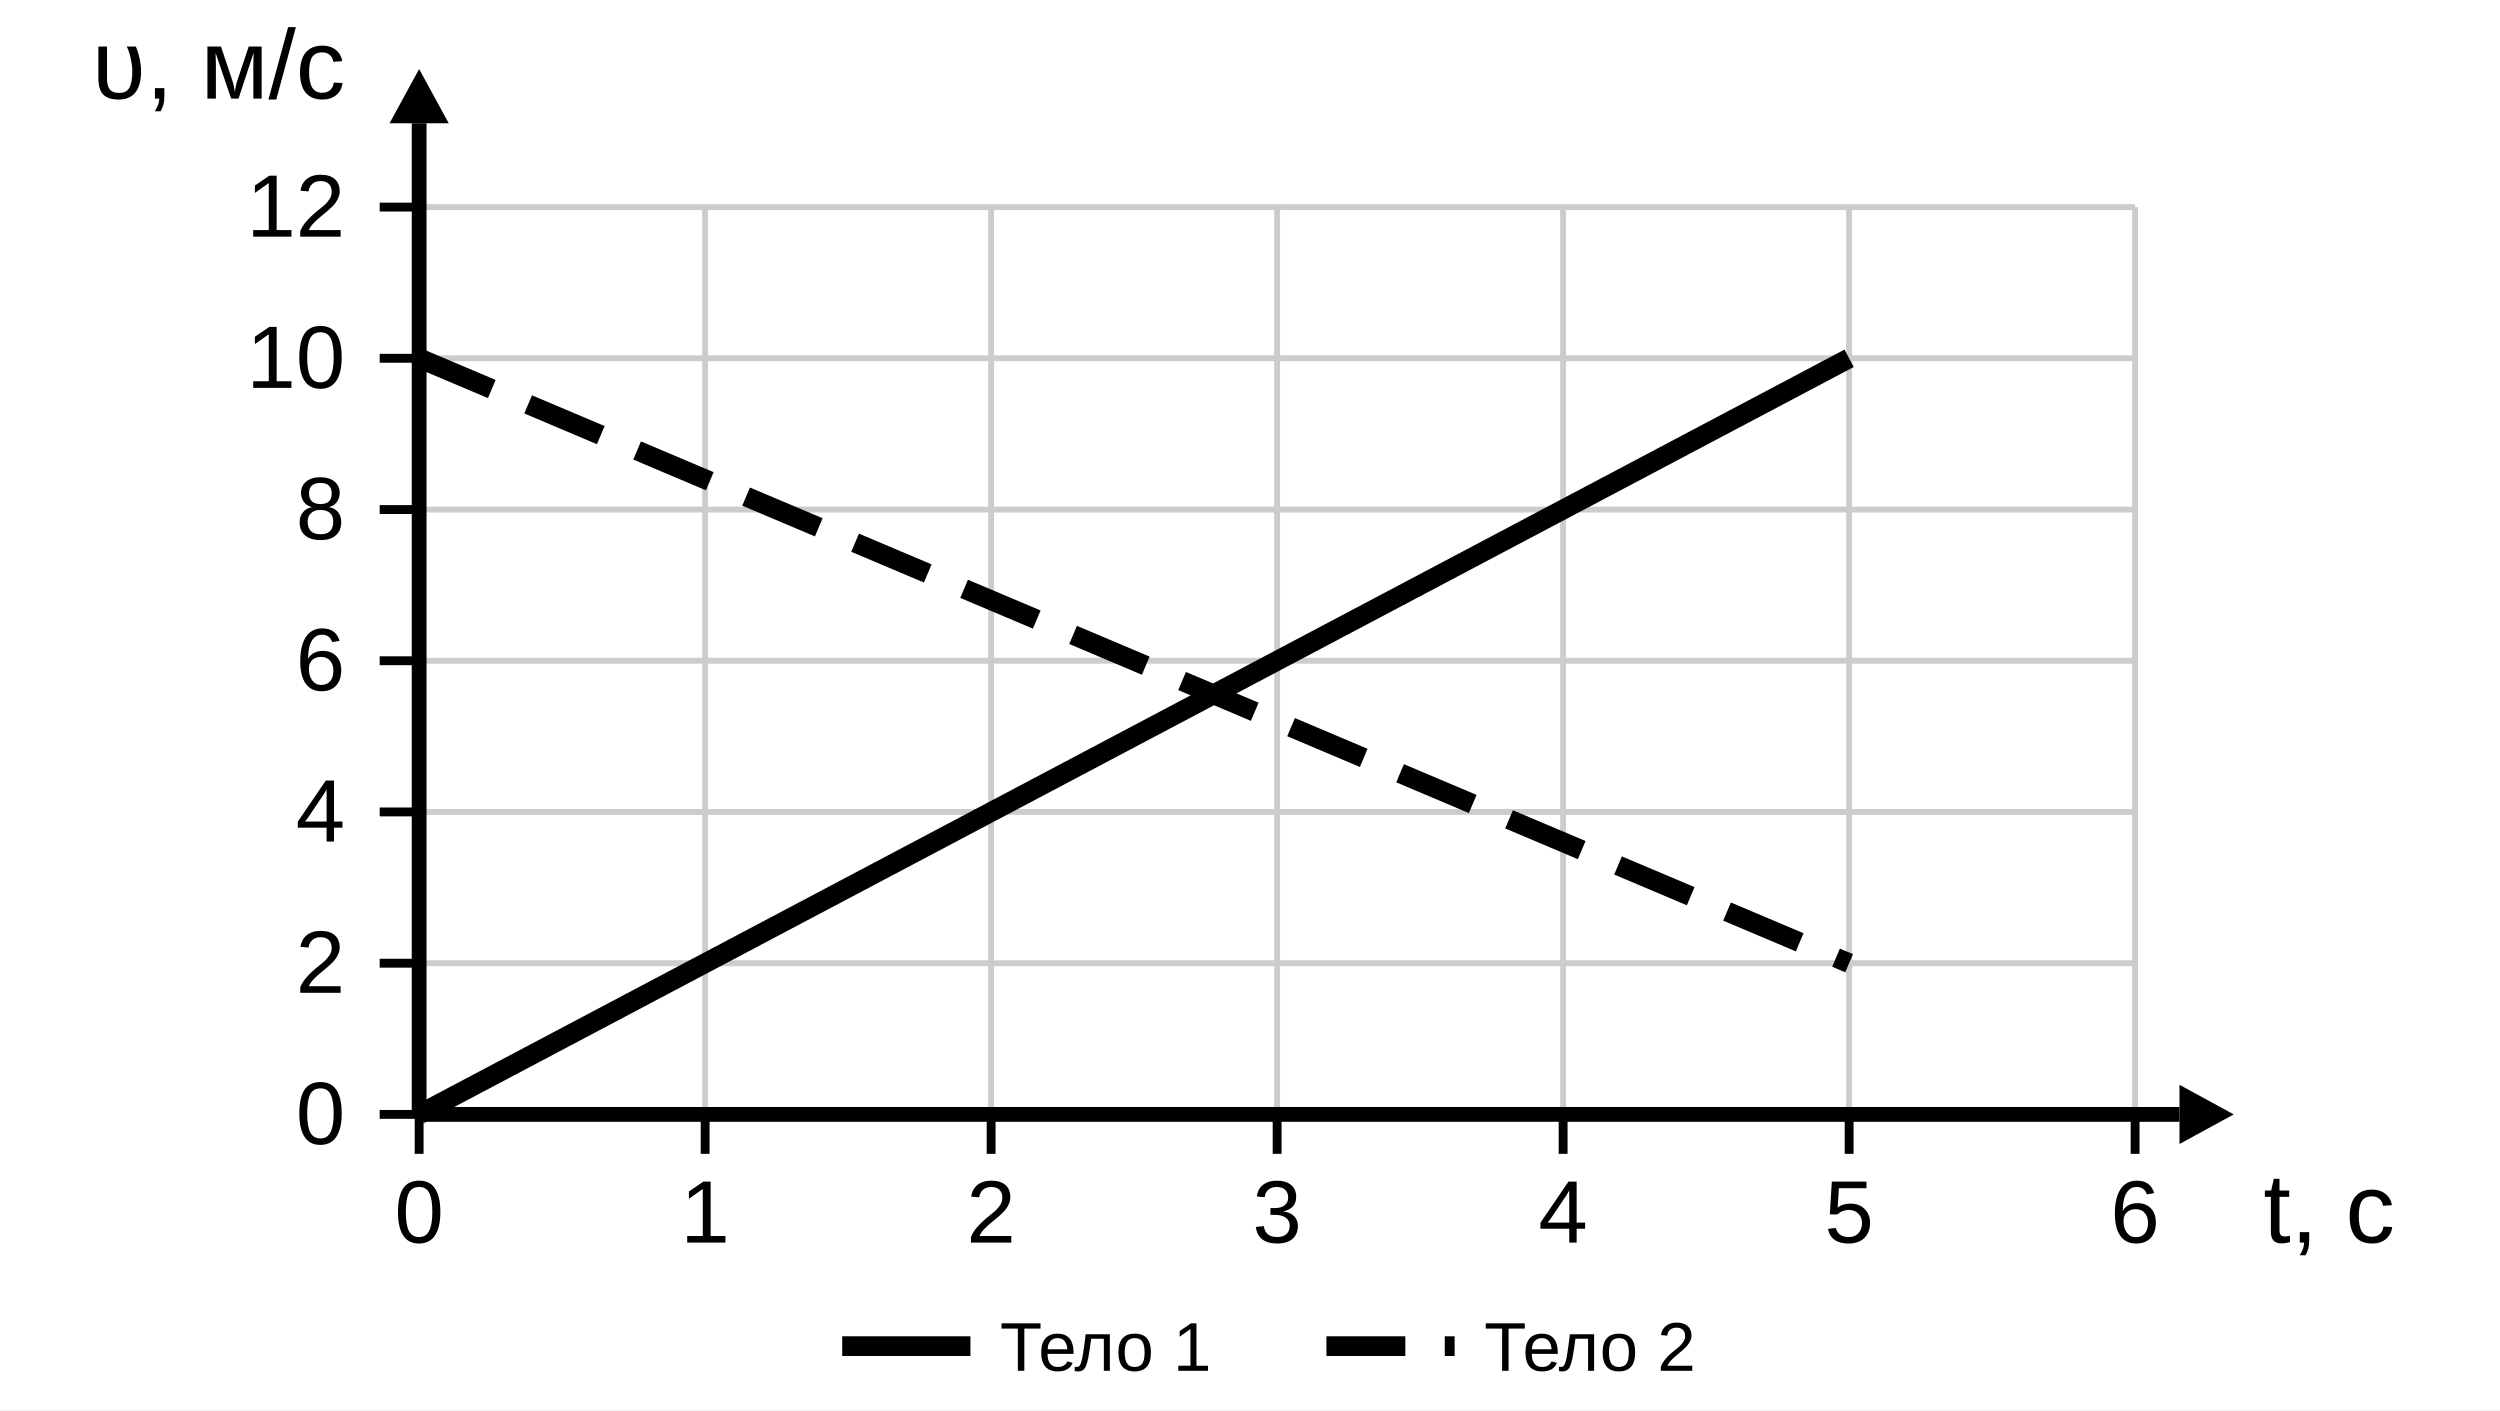
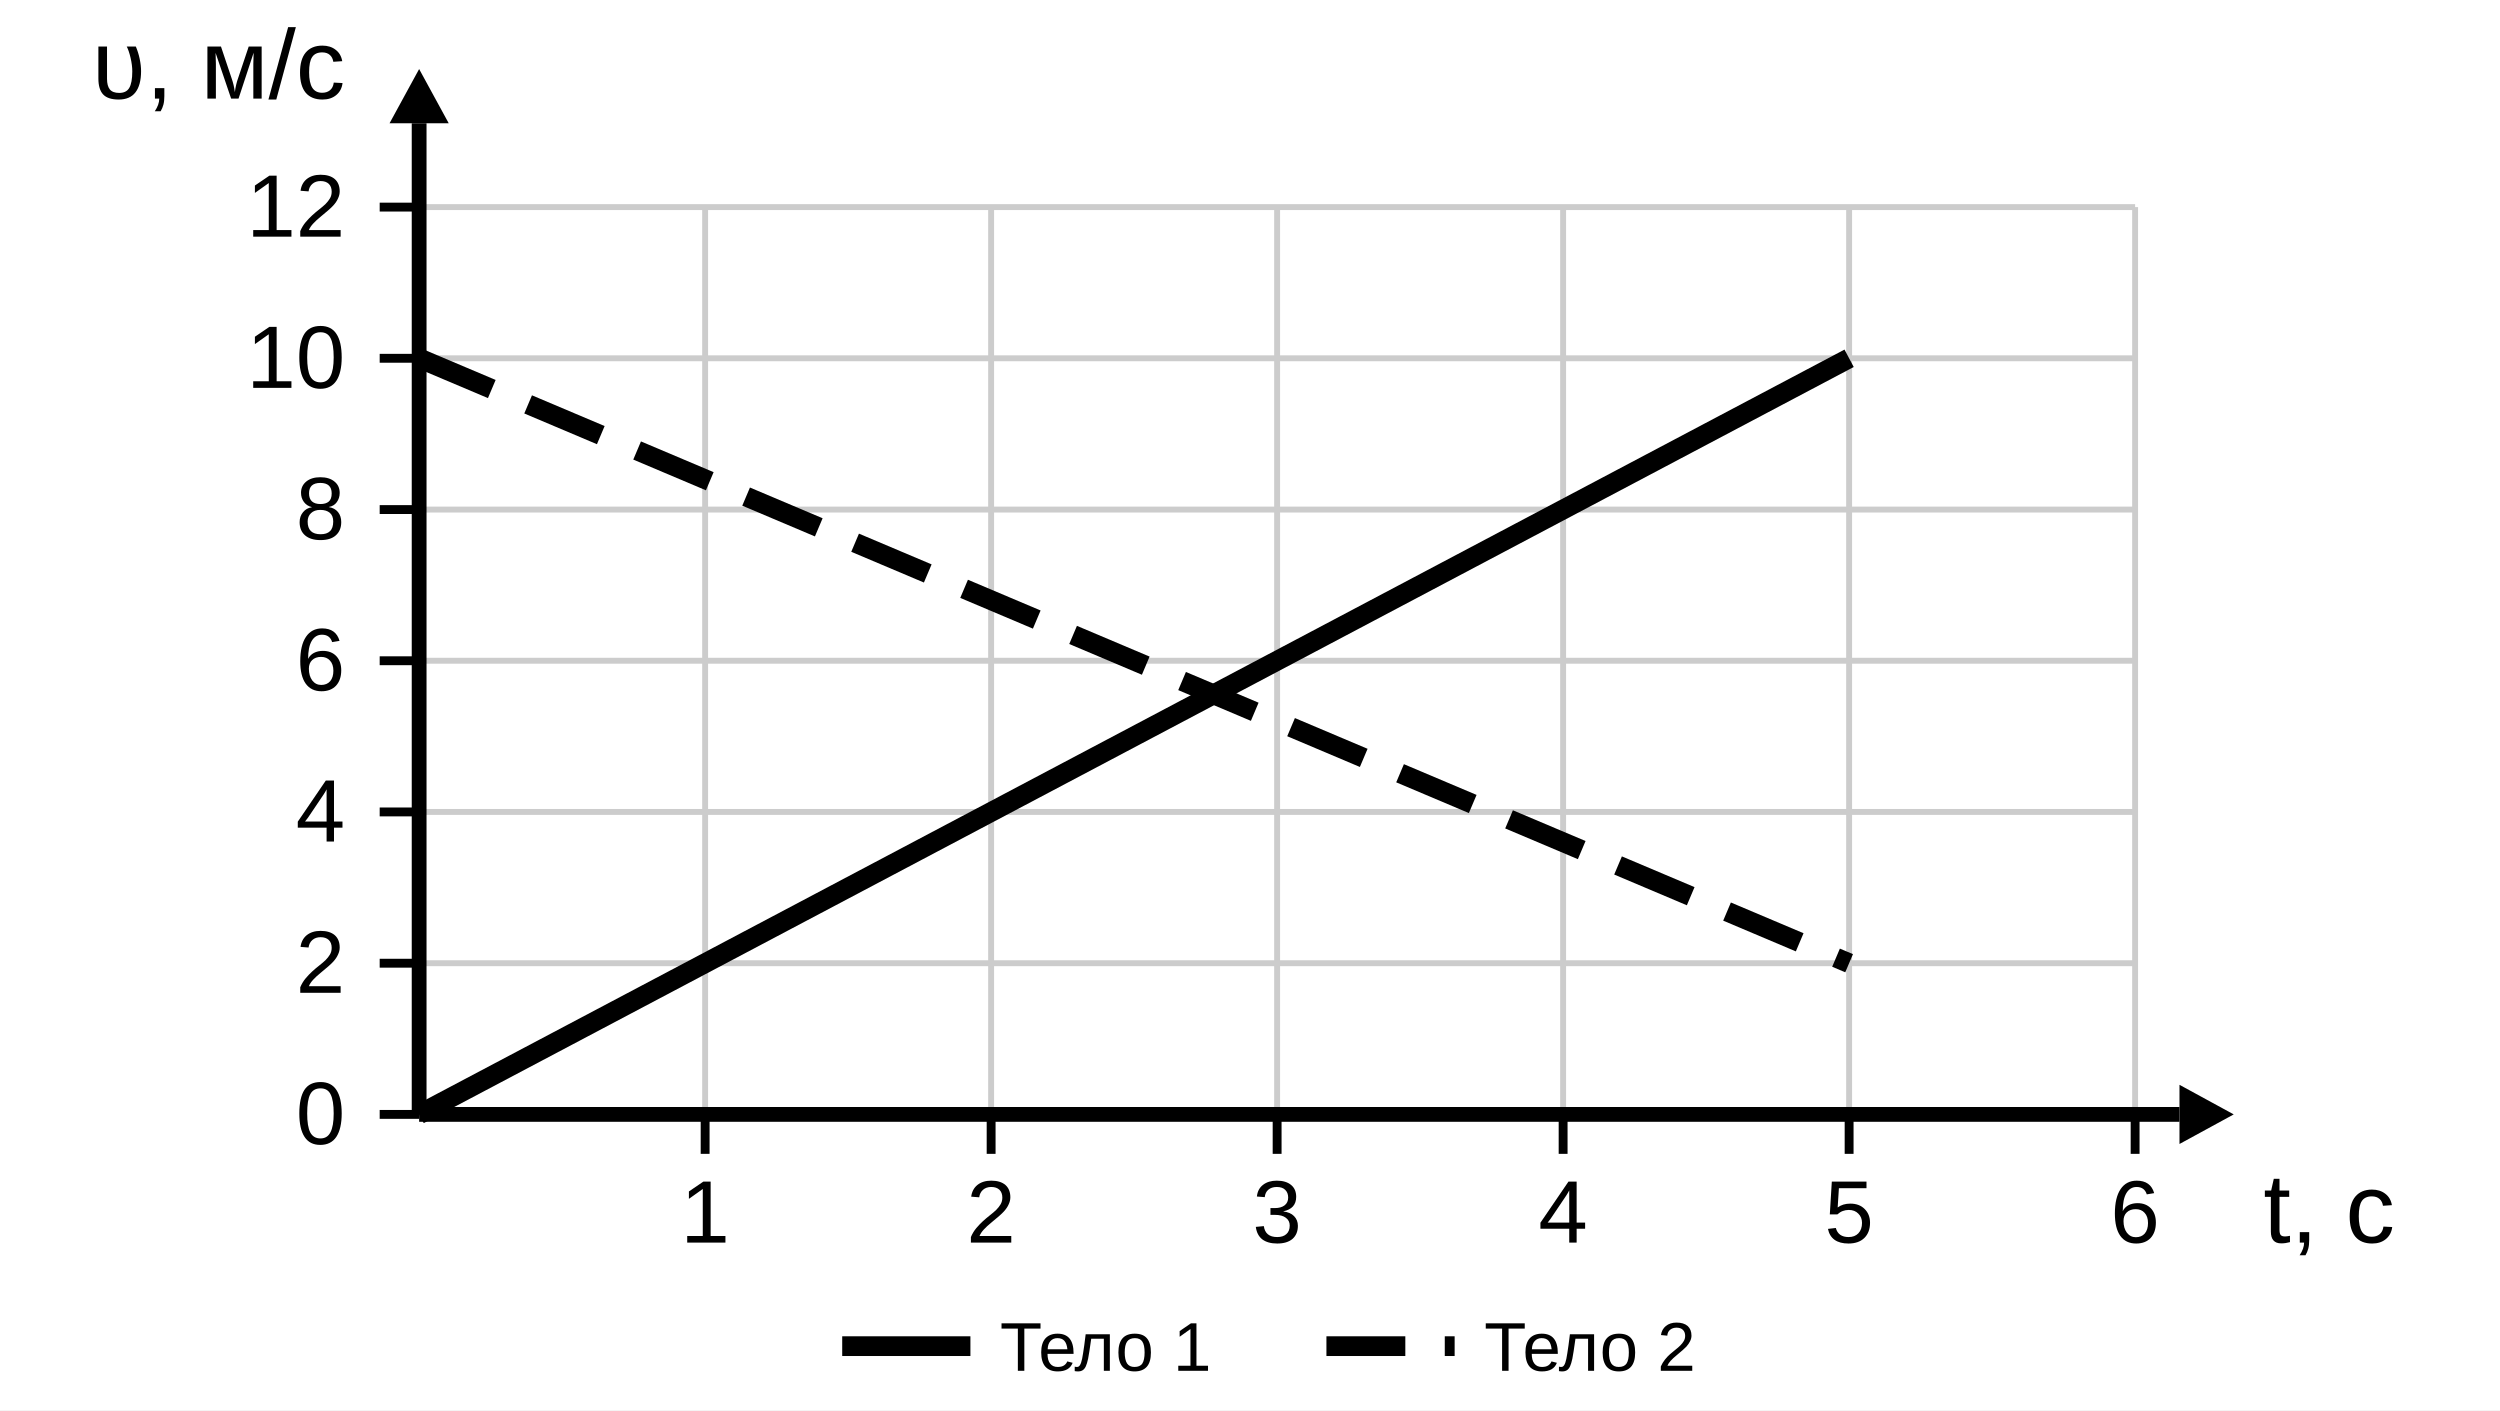
<svg xmlns="http://www.w3.org/2000/svg" class="visual-svg" viewBox="-42.5 -21 253.5 143" font-family="PT Sans, Segoe UI, Verdana, Arial, sans-serif" width="380.25" height="214.5">
  <rect x="-42.5" y="-21" width="253.5" height="143" fill="#fff" />
  <line x1="0" y1="0" x2="0" y2="92" fill="none" stroke="#ccc" stroke-width="0.6" />
  <line x1="29" y1="0" x2="29" y2="92" fill="none" stroke="#ccc" stroke-width="0.6" />
  <line x1="58" y1="0" x2="58" y2="92" fill="none" stroke="#ccc" stroke-width="0.6" />
  <line x1="87" y1="0" x2="87" y2="92" fill="none" stroke="#ccc" stroke-width="0.6" />
  <line x1="116" y1="0" x2="116" y2="92" fill="none" stroke="#ccc" stroke-width="0.6" />
  <line x1="145" y1="0" x2="145" y2="92" fill="none" stroke="#ccc" stroke-width="0.6" />
  <line x1="174" y1="0" x2="174" y2="92" fill="none" stroke="#ccc" stroke-width="0.6" />
  <line x1="0" y1="92" x2="174" y2="92" fill="none" stroke="#ccc" stroke-width="0.6" />
  <line x1="0" y1="76.67" x2="174" y2="76.67" fill="none" stroke="#ccc" stroke-width="0.6" />
  <line x1="0" y1="61.33" x2="174" y2="61.33" fill="none" stroke="#ccc" stroke-width="0.6" />
  <line x1="0" y1="46" x2="174" y2="46" fill="none" stroke="#ccc" stroke-width="0.6" />
  <line x1="0" y1="30.67" x2="174" y2="30.67" fill="none" stroke="#ccc" stroke-width="0.6" />
  <line x1="0" y1="15.33" x2="174" y2="15.33" fill="none" stroke="#ccc" stroke-width="0.6" />
  <line x1="0" y1="0" x2="174" y2="0" fill="none" stroke="#ccc" stroke-width="0.6" />
  <line x1="0" y1="92" x2="178.5" y2="92" fill="none" stroke="#000" stroke-width="1.5" />
  <polygon points="184,92 178.5,89 178.5,95" fill="#000" />
  <line x1="0" y1="92" x2="0" y2="-8.5" fill="none" stroke="#000" stroke-width="1.5" />
  <polygon points="0,-14 -3,-8.5 3,-8.5" fill="#000" />
  <text x="187" y="105" fill="#000" font-size="10">t, с</text>
  <text x="-7.5" y="-11" text-anchor="end" fill="#000" font-size="10">υ, м/с</text>
-   <line x1="0" y1="92" x2="0" y2="96" fill="none" stroke="#000" stroke-width="0.9" />
-   <text x="0" y="105" text-anchor="middle" fill="#000" font-size="9">0</text>
  <line x1="29" y1="92" x2="29" y2="96" fill="none" stroke="#000" stroke-width="0.9" />
-   <text x="29" y="105" text-anchor="middle" fill="#000" font-size="9">1</text>
  <line x1="58" y1="92" x2="58" y2="96" fill="none" stroke="#000" stroke-width="0.9" />
-   <text x="58" y="105" text-anchor="middle" fill="#000" font-size="9">2</text>
  <line x1="87" y1="92" x2="87" y2="96" fill="none" stroke="#000" stroke-width="0.9" />
-   <text x="87" y="105" text-anchor="middle" fill="#000" font-size="9">3</text>
  <line x1="116" y1="92" x2="116" y2="96" fill="none" stroke="#000" stroke-width="0.9" />
-   <text x="116" y="105" text-anchor="middle" fill="#000" font-size="9">4</text>
  <line x1="145" y1="92" x2="145" y2="96" fill="none" stroke="#000" stroke-width="0.9" />
-   <text x="145" y="105" text-anchor="middle" fill="#000" font-size="9">5</text>
  <line x1="174" y1="92" x2="174" y2="96" fill="none" stroke="#000" stroke-width="0.9" />
-   <text x="174" y="105" text-anchor="middle" fill="#000" font-size="9">6</text>
  <line x1="0" y1="92" x2="-4" y2="92" fill="none" stroke="#000" stroke-width="0.9" />
-   <text x="-7.5" y="95" text-anchor="end" fill="#000" font-size="9">0</text>
  <line x1="0" y1="76.67" x2="-4" y2="76.67" fill="none" stroke="#000" stroke-width="0.9" />
-   <text x="-7.5" y="79.67" text-anchor="end" fill="#000" font-size="9">2</text>
  <line x1="0" y1="61.33" x2="-4" y2="61.33" fill="none" stroke="#000" stroke-width="0.9" />
-   <text x="-7.5" y="64.33" text-anchor="end" fill="#000" font-size="9">4</text>
  <line x1="0" y1="46" x2="-4" y2="46" fill="none" stroke="#000" stroke-width="0.9" />
-   <text x="-7.5" y="49" text-anchor="end" fill="#000" font-size="9">6</text>
  <line x1="0" y1="30.67" x2="-4" y2="30.67" fill="none" stroke="#000" stroke-width="0.9" />
-   <text x="-7.5" y="33.67" text-anchor="end" fill="#000" font-size="9">8</text>
  <line x1="0" y1="15.33" x2="-4" y2="15.33" fill="none" stroke="#000" stroke-width="0.9" />
-   <text x="-7.5" y="18.33" text-anchor="end" fill="#000" font-size="9">10</text>
  <line x1="0" y1="0" x2="-4" y2="0" fill="none" stroke="#000" stroke-width="0.9" />
-   <text x="-7.5" y="3" text-anchor="end" fill="#000" font-size="9">12</text>
  <path d="M0,92 L145,15.33" fill="none" stroke="#000" stroke-width="2" />
  <path d="M0,15.33 L145,76.67" fill="none" stroke="#000" stroke-width="2" stroke-dasharray="8,4" />
+   <text x="29" y="105" text-anchor="middle" fill="#fff" stroke="#fff" stroke-width="2.4" font-size="9">1</text>
+   <text x="29" y="105" text-anchor="middle" fill="#000" font-size="9">1</text>
+   <text x="58" y="105" text-anchor="middle" fill="#fff" stroke="#fff" stroke-width="2.4" font-size="9">2</text>
+   <text x="58" y="105" text-anchor="middle" fill="#000" font-size="9">2</text>
+   <text x="87" y="105" text-anchor="middle" fill="#fff" stroke="#fff" stroke-width="2.4" font-size="9">3</text>
+   <text x="87" y="105" text-anchor="middle" fill="#000" font-size="9">3</text>
+   <text x="116" y="105" text-anchor="middle" fill="#fff" stroke="#fff" stroke-width="2.4" font-size="9">4</text>
+   <text x="116" y="105" text-anchor="middle" fill="#000" font-size="9">4</text>
+   <text x="145" y="105" text-anchor="middle" fill="#fff" stroke="#fff" stroke-width="2.4" font-size="9">5</text>
+   <text x="145" y="105" text-anchor="middle" fill="#000" font-size="9">5</text>
+   <text x="174" y="105" text-anchor="middle" fill="#fff" stroke="#fff" stroke-width="2.4" font-size="9">6</text>
+   <text x="174" y="105" text-anchor="middle" fill="#000" font-size="9">6</text>
+   <text x="-7.5" y="95" text-anchor="end" fill="#fff" stroke="#fff" stroke-width="2.4" font-size="9">0</text>
+   <text x="-7.5" y="95" text-anchor="end" fill="#000" font-size="9">0</text>
+   <text x="-7.5" y="79.67" text-anchor="end" fill="#fff" stroke="#fff" stroke-width="2.4" font-size="9">2</text>
+   <text x="-7.5" y="79.67" text-anchor="end" fill="#000" font-size="9">2</text>
+   <text x="-7.5" y="64.33" text-anchor="end" fill="#fff" stroke="#fff" stroke-width="2.4" font-size="9">4</text>
+   <text x="-7.5" y="64.33" text-anchor="end" fill="#000" font-size="9">4</text>
+   <text x="-7.5" y="49" text-anchor="end" fill="#fff" stroke="#fff" stroke-width="2.4" font-size="9">6</text>
+   <text x="-7.5" y="49" text-anchor="end" fill="#000" font-size="9">6</text>
+   <text x="-7.5" y="33.67" text-anchor="end" fill="#fff" stroke="#fff" stroke-width="2.4" font-size="9">8</text>
+   <text x="-7.5" y="33.67" text-anchor="end" fill="#000" font-size="9">8</text>
+   <text x="-7.5" y="18.33" text-anchor="end" fill="#fff" stroke="#fff" stroke-width="2.4" font-size="9">10</text>
+   <text x="-7.5" y="18.33" text-anchor="end" fill="#000" font-size="9">10</text>
+   <text x="-7.5" y="3" text-anchor="end" fill="#fff" stroke="#fff" stroke-width="2.4" font-size="9">12</text>
+   <text x="-7.5" y="3" text-anchor="end" fill="#000" font-size="9">12</text>
  <line x1="42.9" y1="115.5" x2="55.9" y2="115.5" fill="none" stroke="#000" stroke-width="2" />
  <text x="58.9" y="118" fill="#000" font-size="7">Тело 1</text>
  <line x1="92" y1="115.5" x2="105" y2="115.5" fill="none" stroke="#000" stroke-width="2" stroke-dasharray="8,4" />
  <text x="108" y="118" fill="#000" font-size="7">Тело 2</text>
</svg>
